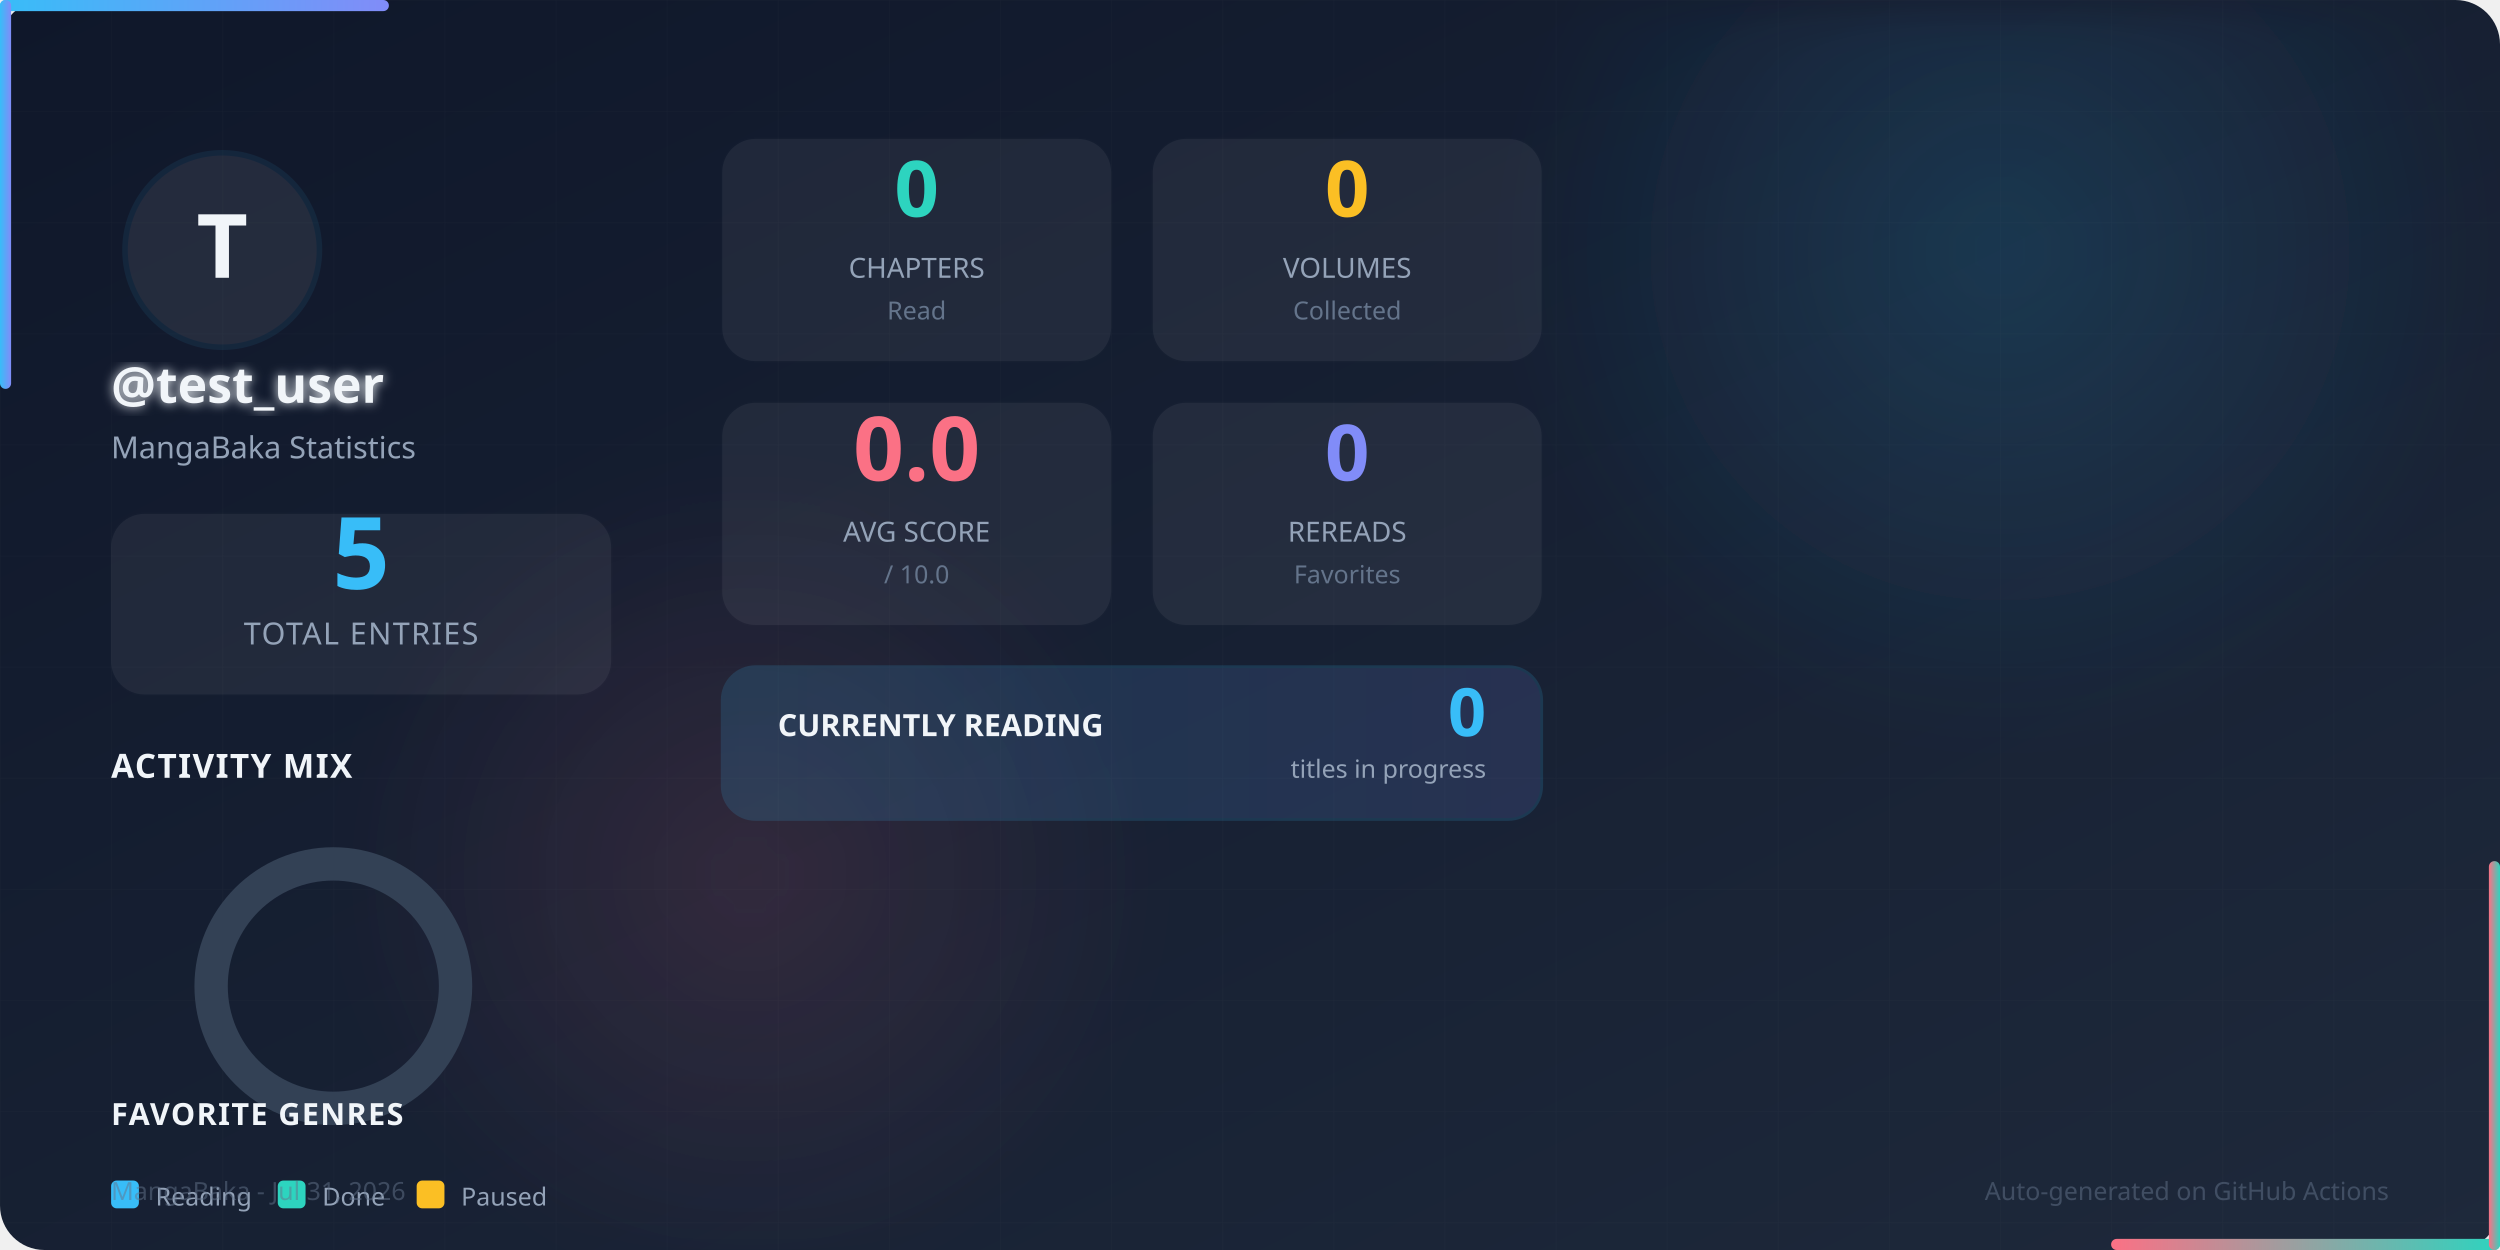
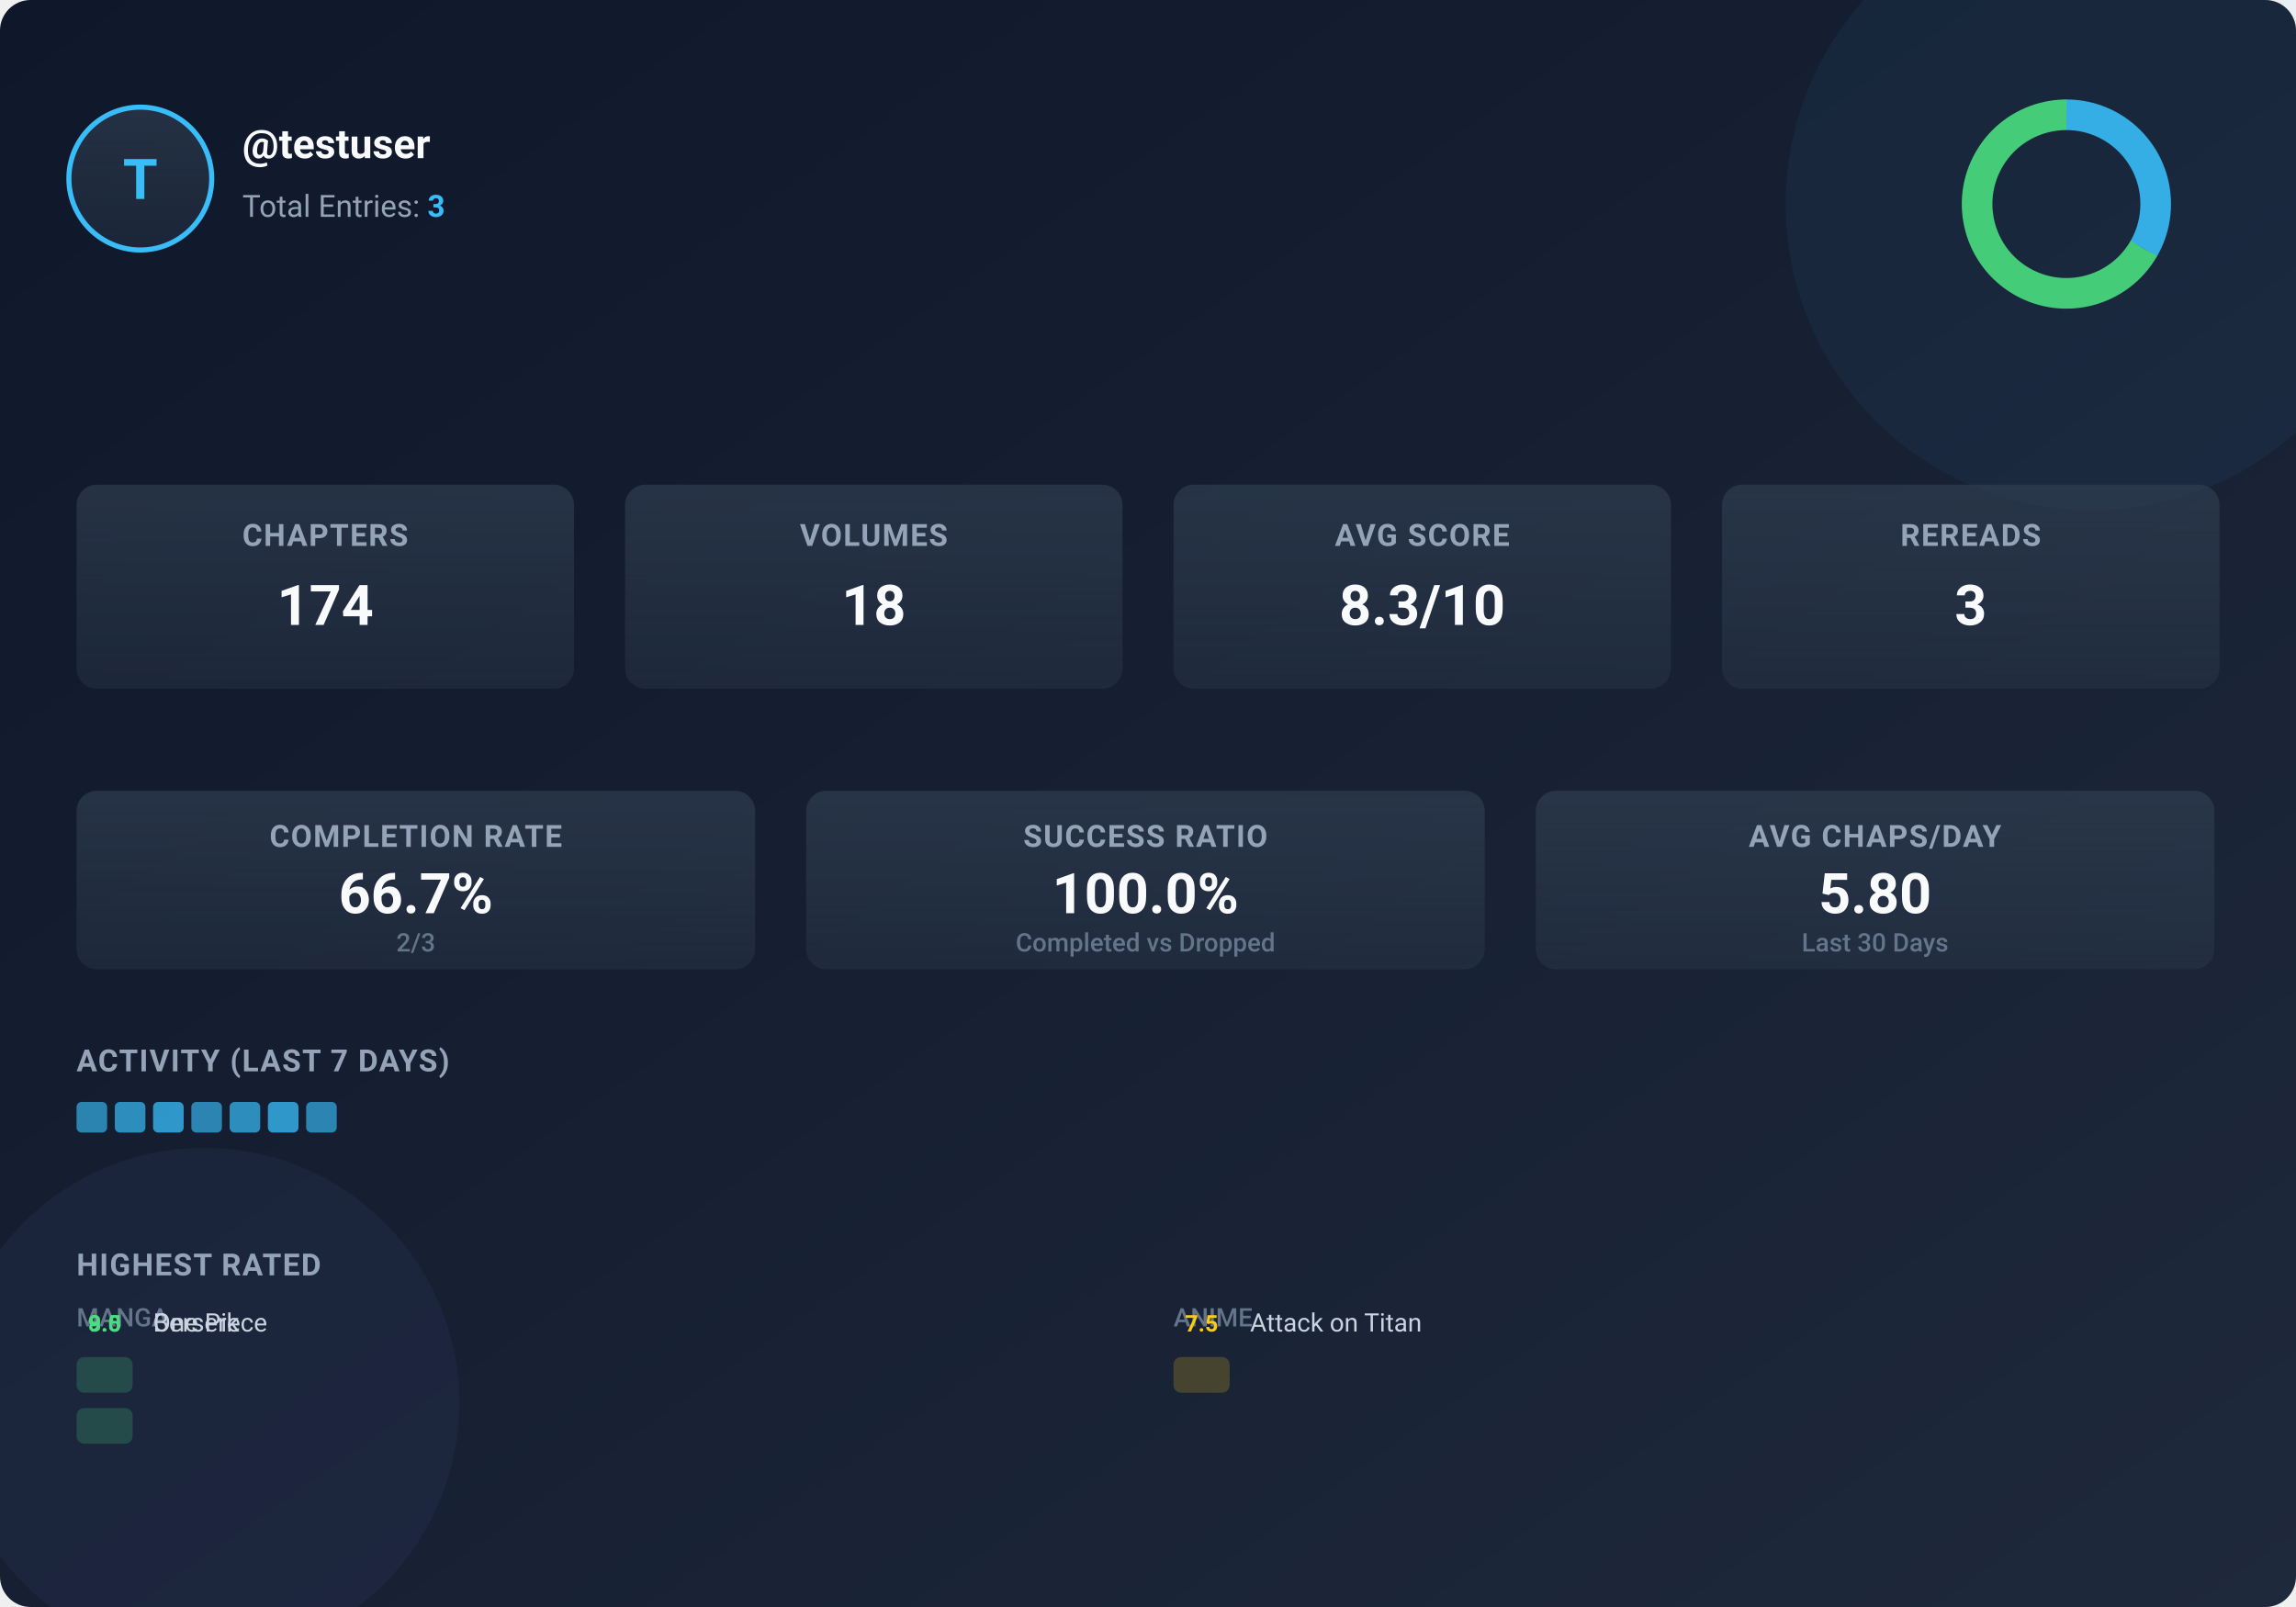
- <svg xmlns="http://www.w3.org/2000/svg" width="900" height="450" viewBox="0 0 900 450">
+ <svg xmlns="http://www.w3.org/2000/svg" width="900" height="630" viewBox="0 0 900 630" font-family="'Segoe UI', Roboto, sans-serif">
  <defs>
-     <linearGradient id="bg" x1="0%" y1="0%" x2="100%" y2="100%">
+     <linearGradient id="bgGrad" x1="0%" y1="0%" x2="100%" y2="100%">
      <stop offset="0%" stop-color="#0f172a" />
      <stop offset="100%" stop-color="#1e293b" />
    </linearGradient>
-     <linearGradient id="accent1" x1="0%" y1="0%" x2="100%" y2="0%">
-       <stop offset="0%" stop-color="#38bdf8" />
-       <stop offset="100%" stop-color="#818cf8" />
+     <linearGradient id="cardGrad" x1="0%" y1="0%" x2="0%" y2="100%">
+       <stop offset="0%" stop-color="#334155" stop-opacity="0.6" />
+       <stop offset="100%" stop-color="#334155" stop-opacity="0.3" />
    </linearGradient>
-     <linearGradient id="accent2" x1="0%" y1="0%" x2="100%" y2="0%">
-       <stop offset="0%" stop-color="#fb7185" />
-       <stop offset="100%" stop-color="#2dd4bf" />
-     </linearGradient>
-     <filter id="glow">
-       <feGaussianBlur stdDeviation="2" result="coloredBlur" />
-       <feMerge>
-         <feMergeNode in="coloredBlur" />
-         <feMergeNode in="SourceGraphic" />
-       </feMerge>
-     </filter>
-     <filter id="glassBlur">
-       <feGaussianBlur in="SourceGraphic" stdDeviation="10" />
-     </filter>
-     <pattern id="grid" width="40" height="40" patternUnits="userSpaceOnUse">
-       <path d="M 40 0 L 0 0 0 40" fill="none" stroke="#ffffff" stroke-width="0.3" opacity="0.03" />
-     </pattern>
-     <radialGradient id="ambient1">
-       <stop offset="0%" stop-color="#38bdf8" stop-opacity="0.15" />
-       <stop offset="100%" stop-color="#38bdf8" stop-opacity="0" />
-     </radialGradient>
-     <radialGradient id="ambient2">
-       <stop offset="0%" stop-color="#fb7185" stop-opacity="0.12" />
-       <stop offset="100%" stop-color="#fb7185" stop-opacity="0" />
-     </radialGradient>
+     <style>
+         .title{font-size:12px;fill:#94a3b8;font-weight:600;letter-spacing:0.5px}
+         .value{font-size:22px;fill:#f8fafc;font-weight:700}
+         .sub{font-size:11px;fill:#cbd5e1}
+         .label{font-size:10px;fill:#64748b;font-weight:500}
+       </style>
  </defs>
-   <rect width="900" height="450" fill="url(#bg)" rx="16" />
-   <rect width="900" height="450" fill="url(#grid)" rx="16" />
-   <circle cx="720.0" cy="90.0" r="180" fill="url(#ambient1)" filter="url(#glassBlur)" />
-   <circle cx="270.0" cy="315.0" r="150" fill="url(#ambient2)" filter="url(#glassBlur)" />
-   <rect x="0" y="0" width="140" height="4" fill="url(#accent1)" rx="2" />
-   <rect x="0" y="0" width="4" height="140" fill="url(#accent1)" rx="2" />
-   <rect x="760" y="446" width="140" height="4" fill="url(#accent2)" rx="2" />
-   <rect x="896" y="310" width="4" height="140" fill="url(#accent2)" rx="2" />
-   <g transform="translate(40, 50)">
-     <circle cx="40" cy="40" r="35" fill="#ffffff" opacity="0.08" stroke="#38bdf8" stroke-width="2" />
-     <text x="40" y="50" text-anchor="middle" fill="#f1f5f9" font-size="32" font-weight="700" font-family="system-ui, sans-serif">T</text>
-     <text x="0" y="95" fill="#f1f5f9" font-size="18" font-weight="700" font-family="system-ui, sans-serif" filter="url(#glow)">@test_user</text>
-     <text x="0" y="115" fill="#94a3b8" font-size="11" font-family="system-ui, sans-serif">MangaBaka Statistics</text>
-     <rect x="0" y="135" width="180" height="65" rx="12" fill="#ffffff" opacity="0.06" stroke="#ffffff" stroke-opacity="0.1" />
-     <text x="90" y="162" fill="#38bdf8" font-size="36" font-weight="700" text-anchor="middle" font-family="system-ui, sans-serif">5</text>
-     <text x="90" y="182" fill="#94a3b8" font-size="11" text-anchor="middle" font-family="system-ui, sans-serif" letter-spacing="0.5">TOTAL ENTRIES</text>
-     <text x="0" y="230" fill="#f1f5f9" font-size="12" font-weight="600" font-family="system-ui, sans-serif" letter-spacing="0.5">ACTIVITY MIX</text>
-     <g transform="translate(20, 245)">
-       <circle cx="60" cy="60" r="44" fill="none" stroke="#334155" stroke-width="12" />
-     </g>
-     <g transform="translate(0, 375)">
-       <rect x="0" y="0" width="10" height="10" rx="2" fill="#38bdf8" />
-       <text x="16" y="9" fill="#94a3b8" font-size="9" font-family="system-ui, sans-serif">Reading</text>
-       <rect x="60" y="0" width="10" height="10" rx="2" fill="#2dd4bf" />
-       <text x="76" y="9" fill="#94a3b8" font-size="9" font-family="system-ui, sans-serif">Done</text>
-       <rect x="110" y="0" width="10" height="10" rx="2" fill="#fbbf24" />
-       <text x="126" y="9" fill="#94a3b8" font-size="9" font-family="system-ui, sans-serif">Paused</text>
-     </g>
-   </g>
-   <g transform="translate(260, 50)">
-     <rect x="0" y="0" width="140" height="80" rx="12" fill="#ffffff" opacity="0.06" stroke="#ffffff" stroke-opacity="0.08" />
-     <text x="70" y="28" fill="#2dd4bf" font-size="28" font-weight="700" text-anchor="middle" font-family="system-ui, sans-serif">0</text>
-     <text x="70" y="50" fill="#94a3b8" font-size="10" text-anchor="middle" font-family="system-ui, sans-serif">CHAPTERS</text>
-     <text x="70" y="65" fill="#64748b" font-size="9" text-anchor="middle" font-family="system-ui, sans-serif">Read</text>
-     <rect x="155" y="0" width="140" height="80" rx="12" fill="#ffffff" opacity="0.06" stroke="#ffffff" stroke-opacity="0.08" />
-     <text x="225" y="28" fill="#fbbf24" font-size="28" font-weight="700" text-anchor="middle" font-family="system-ui, sans-serif">0</text>
-     <text x="225" y="50" fill="#94a3b8" font-size="10" text-anchor="middle" font-family="system-ui, sans-serif">VOLUMES</text>
-     <text x="225" y="65" fill="#64748b" font-size="9" text-anchor="middle" font-family="system-ui, sans-serif">Collected</text>
-     <rect x="0" y="95" width="140" height="80" rx="12" fill="#ffffff" opacity="0.06" stroke="#ffffff" stroke-opacity="0.08" />
-     <text x="70" y="123" fill="#fb7185" font-size="32" font-weight="700" text-anchor="middle" font-family="system-ui, sans-serif">0.0</text>
-     <text x="70" y="145" fill="#94a3b8" font-size="10" text-anchor="middle" font-family="system-ui, sans-serif">AVG SCORE</text>
-     <text x="70" y="160" fill="#64748b" font-size="9" text-anchor="middle" font-family="system-ui, sans-serif">/ 10.0</text>
-     <rect x="155" y="95" width="140" height="80" rx="12" fill="#ffffff" opacity="0.06" stroke="#ffffff" stroke-opacity="0.08" />
-     <text x="225" y="123" fill="#818cf8" font-size="28" font-weight="700" text-anchor="middle" font-family="system-ui, sans-serif">0</text>
-     <text x="225" y="145" fill="#94a3b8" font-size="10" text-anchor="middle" font-family="system-ui, sans-serif">REREADS</text>
-     <text x="225" y="160" fill="#64748b" font-size="9" text-anchor="middle" font-family="system-ui, sans-serif">Favorites</text>
-     <rect x="0" y="190" width="295" height="55" rx="12" fill="url(#accent1)" opacity="0.15" stroke="#38bdf8" stroke-width="1" />
-     <text x="20" y="215" fill="#f1f5f9" font-size="11" font-weight="600" font-family="system-ui, sans-serif">CURRENTLY READING</text>
-     <text x="275" y="215" fill="#38bdf8" font-size="24" font-weight="700" text-anchor="end" font-family="system-ui, sans-serif">0</text>
-     <text x="275" y="230" fill="#94a3b8" font-size="9" text-anchor="end" font-family="system-ui, sans-serif">titles in progress</text>
-   </g>
-   <g transform="translate(40, 405)">
-     <text x="0" y="0" fill="#f1f5f9" font-size="11" font-weight="600" font-family="system-ui, sans-serif" letter-spacing="0.5">FAVORITE GENRES</text>
-     <g transform="translate(0, 12)">
-       
-     </g>
-   </g>
-   <text x="40" y="432" fill="#64748b" font-size="9" font-family="system-ui, sans-serif" opacity="0.5">MangaBaka - Jul 31, 2026</text>
-   <text x="860" y="432" fill="#64748b" font-size="9" text-anchor="end" font-family="system-ui, sans-serif" opacity="0.5">Auto-generated on GitHub Actions</text>
+   <rect width="100%" height="100%" fill="url(#bgGrad)" rx="12" />
+   <circle cx="820" cy="80" r="120" fill="#38bdf8" opacity="0.05" />
+   <circle cx="80" cy="550" r="100" fill="#818cf8" opacity="0.05" />
+   <circle cx="55" cy="70" r="28" fill="url(#cardGrad)" stroke="#38bdf8" stroke-width="2" />
+   <text x="55" y="78" text-anchor="middle" font-size="22" font-weight="bold" fill="#38bdf8">T</text>
+   <text x="95" y="62" font-size="16" font-weight="bold" fill="#f8fafc">@testuser</text>
+   <text x="95" y="85" font-size="12" fill="#94a3b8">Total Entries: <tspan fill="#38bdf8" font-weight="bold">3</tspan>
+   </text>
+   <circle cx="810" cy="80" r="35" fill="none" stroke="#38bdf8" stroke-width="12" stroke-dasharray="73.304 146.608" transform="rotate(-90.0 810 80)" opacity="0.9" />
+   <circle cx="810" cy="80" r="35" fill="none" stroke="#4ade80" stroke-width="12" stroke-dasharray="146.608 73.304" transform="rotate(30.0 810 80)" opacity="0.9" />
+   <rect x="30" y="190" width="195" height="80" rx="8" fill="url(#cardGrad)" />
+   <text x="127.5" y="214" text-anchor="middle" class="title">CHAPTERS</text>
+   <text x="127.5" y="245" text-anchor="middle" class="value" fill="#38bdf8">174</text>
+   <rect x="245" y="190" width="195" height="80" rx="8" fill="url(#cardGrad)" />
+   <text x="342.5" y="214" text-anchor="middle" class="title">VOLUMES</text>
+   <text x="342.5" y="245" text-anchor="middle" class="value" fill="#818cf8">18</text>
+   <rect x="460" y="190" width="195" height="80" rx="8" fill="url(#cardGrad)" />
+   <text x="557.5" y="214" text-anchor="middle" class="title">AVG SCORE</text>
+   <text x="557.5" y="245" text-anchor="middle" class="value" fill="#facc15">8.3/10</text>
+   <rect x="675" y="190" width="195" height="80" rx="8" fill="url(#cardGrad)" />
+   <text x="772.5" y="214" text-anchor="middle" class="title">REREADS</text>
+   <text x="772.5" y="245" text-anchor="middle" class="value" fill="#4ade80">3</text>
+   <rect x="30" y="310" width="266" height="70" rx="8" fill="url(#cardGrad)" />
+   <text x="163.0" y="332" text-anchor="middle" class="title">COMPLETION RATE</text>
+   <text x="163.0" y="358" text-anchor="middle" class="value" fill="#38bdf8">66.7%</text>
+   <text x="163.0" y="373" text-anchor="middle" class="label">2/3</text>
+   <rect x="316" y="310" width="266" height="70" rx="8" fill="url(#cardGrad)" />
+   <text x="449.0" y="332" text-anchor="middle" class="title">SUCCESS RATIO</text>
+   <text x="449.0" y="358" text-anchor="middle" class="value" fill="#4ade80">100.0%</text>
+   <text x="449.0" y="373" text-anchor="middle" class="label">Completed vs Dropped</text>
+   <rect x="602" y="310" width="266" height="70" rx="8" fill="url(#cardGrad)" />
+   <text x="735.0" y="332" text-anchor="middle" class="title">AVG CHAPS/DAY</text>
+   <text x="735.0" y="358" text-anchor="middle" class="value" fill="#facc15">5.80</text>
+   <text x="735.0" y="373" text-anchor="middle" class="label">Last 30 Days</text>
+   <text x="30" y="420" class="title">ACTIVITY (LAST 7 DAYS)</text>
+   <rect x="30" y="432" width="12" height="12" rx="2" fill="#38bdf8" fill-opacity="0.64" />
+   <rect x="45" y="432" width="12" height="12" rx="2" fill="#38bdf8" fill-opacity="0.7" />
+   <rect x="60" y="432" width="12" height="12" rx="2" fill="#38bdf8" fill-opacity="0.76" />
+   <rect x="75" y="432" width="12" height="12" rx="2" fill="#38bdf8" fill-opacity="0.64" />
+   <rect x="90" y="432" width="12" height="12" rx="2" fill="#38bdf8" fill-opacity="0.7" />
+   <rect x="105" y="432" width="12" height="12" rx="2" fill="#38bdf8" fill-opacity="0.76" />
+   <rect x="120" y="432" width="12" height="12" rx="2" fill="#38bdf8" fill-opacity="0.64" />
+   <text x="30" y="500" class="title">HIGHEST RATED</text>
+   <text x="30" y="520" class="label" font-weight="bold">MANGA</text>
+   <rect x="30" y="532" width="22" height="14" rx="3" fill="#4ade80" fill-opacity="0.2" />
+   <text x="41" y="522" text-anchor="middle" font-size="9" font-weight="bold" fill="#4ade80">9.0</text>
+   <text x="60" y="522" font-size="10" fill="#cbd5e1">Berserk</text>
+   <rect x="30" y="552" width="22" height="14" rx="3" fill="#4ade80" fill-opacity="0.2" />
+   <text x="41" y="522" text-anchor="middle" font-size="9" font-weight="bold" fill="#4ade80">8.5</text>
+   <text x="60" y="522" font-size="10" fill="#cbd5e1">One Piece</text>
+   <text x="460" y="520" class="label" font-weight="bold">ANIME</text>
+   <rect x="460" y="532" width="22" height="14" rx="3" fill="#facc15" fill-opacity="0.2" />
+   <text x="471" y="522" text-anchor="middle" font-size="9" font-weight="bold" fill="#facc15">7.5</text>
+   <text x="490" y="522" font-size="10" fill="#cbd5e1">Attack on Titan</text>
</svg>
